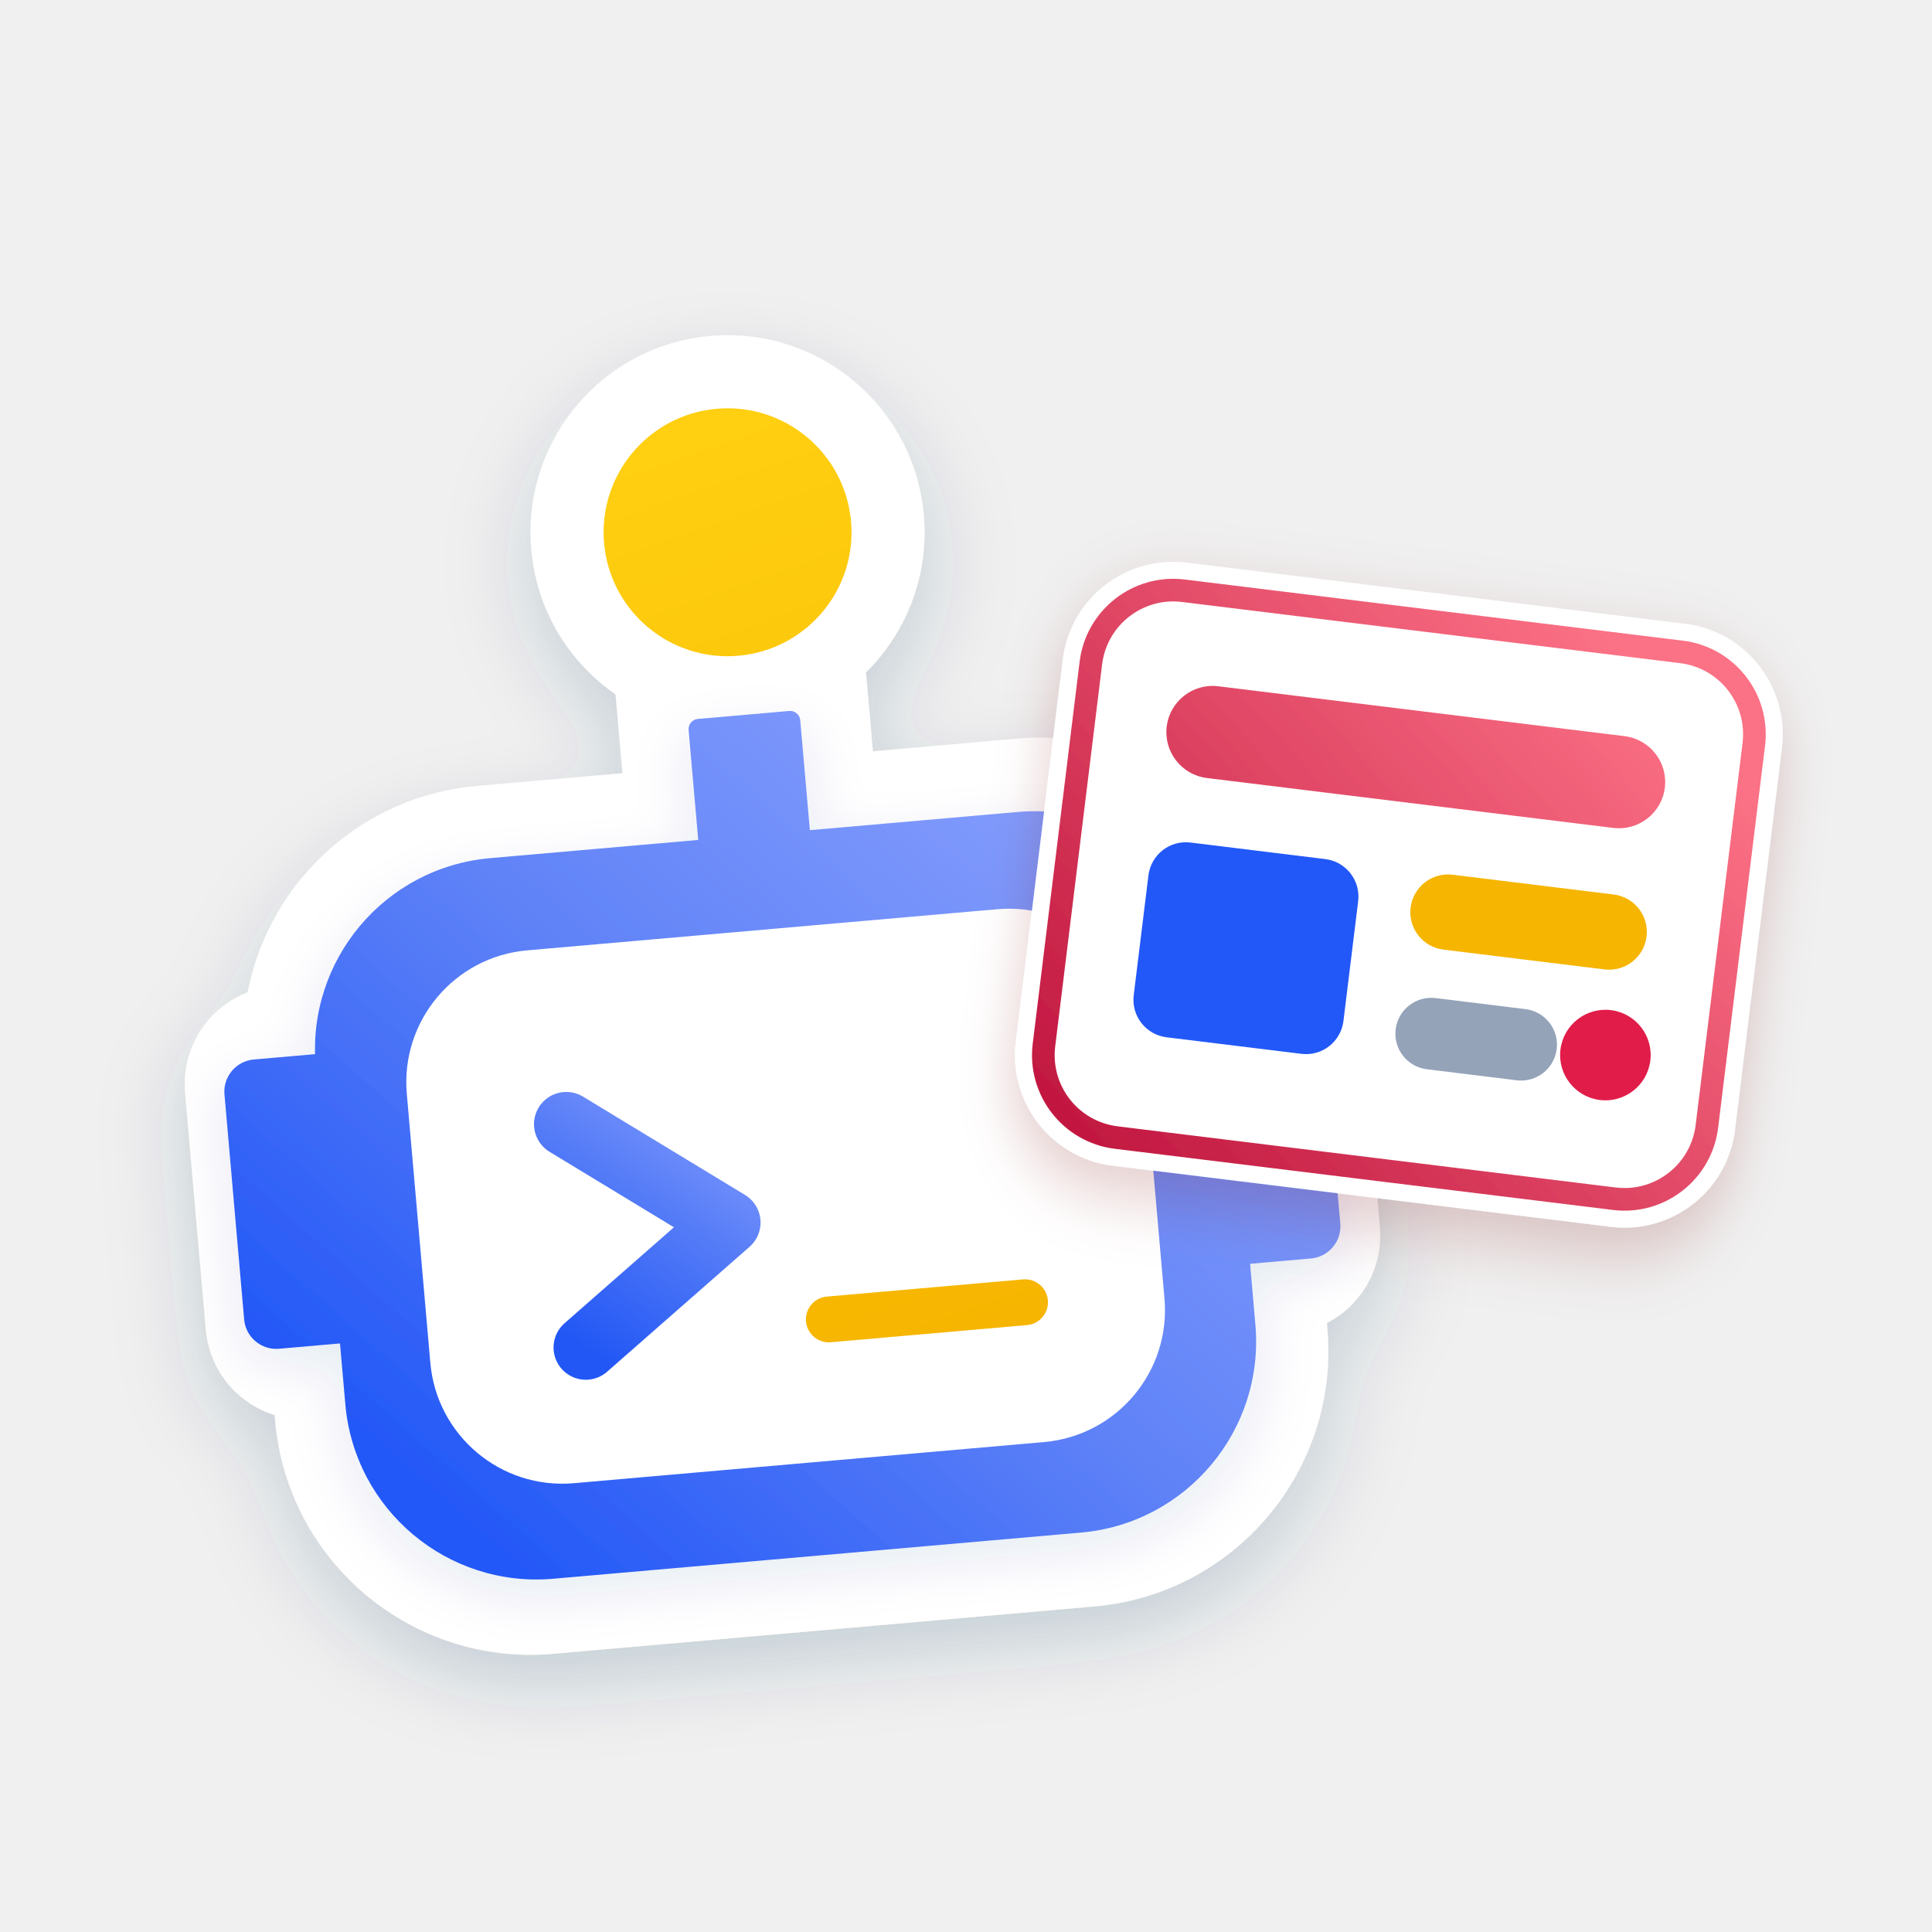
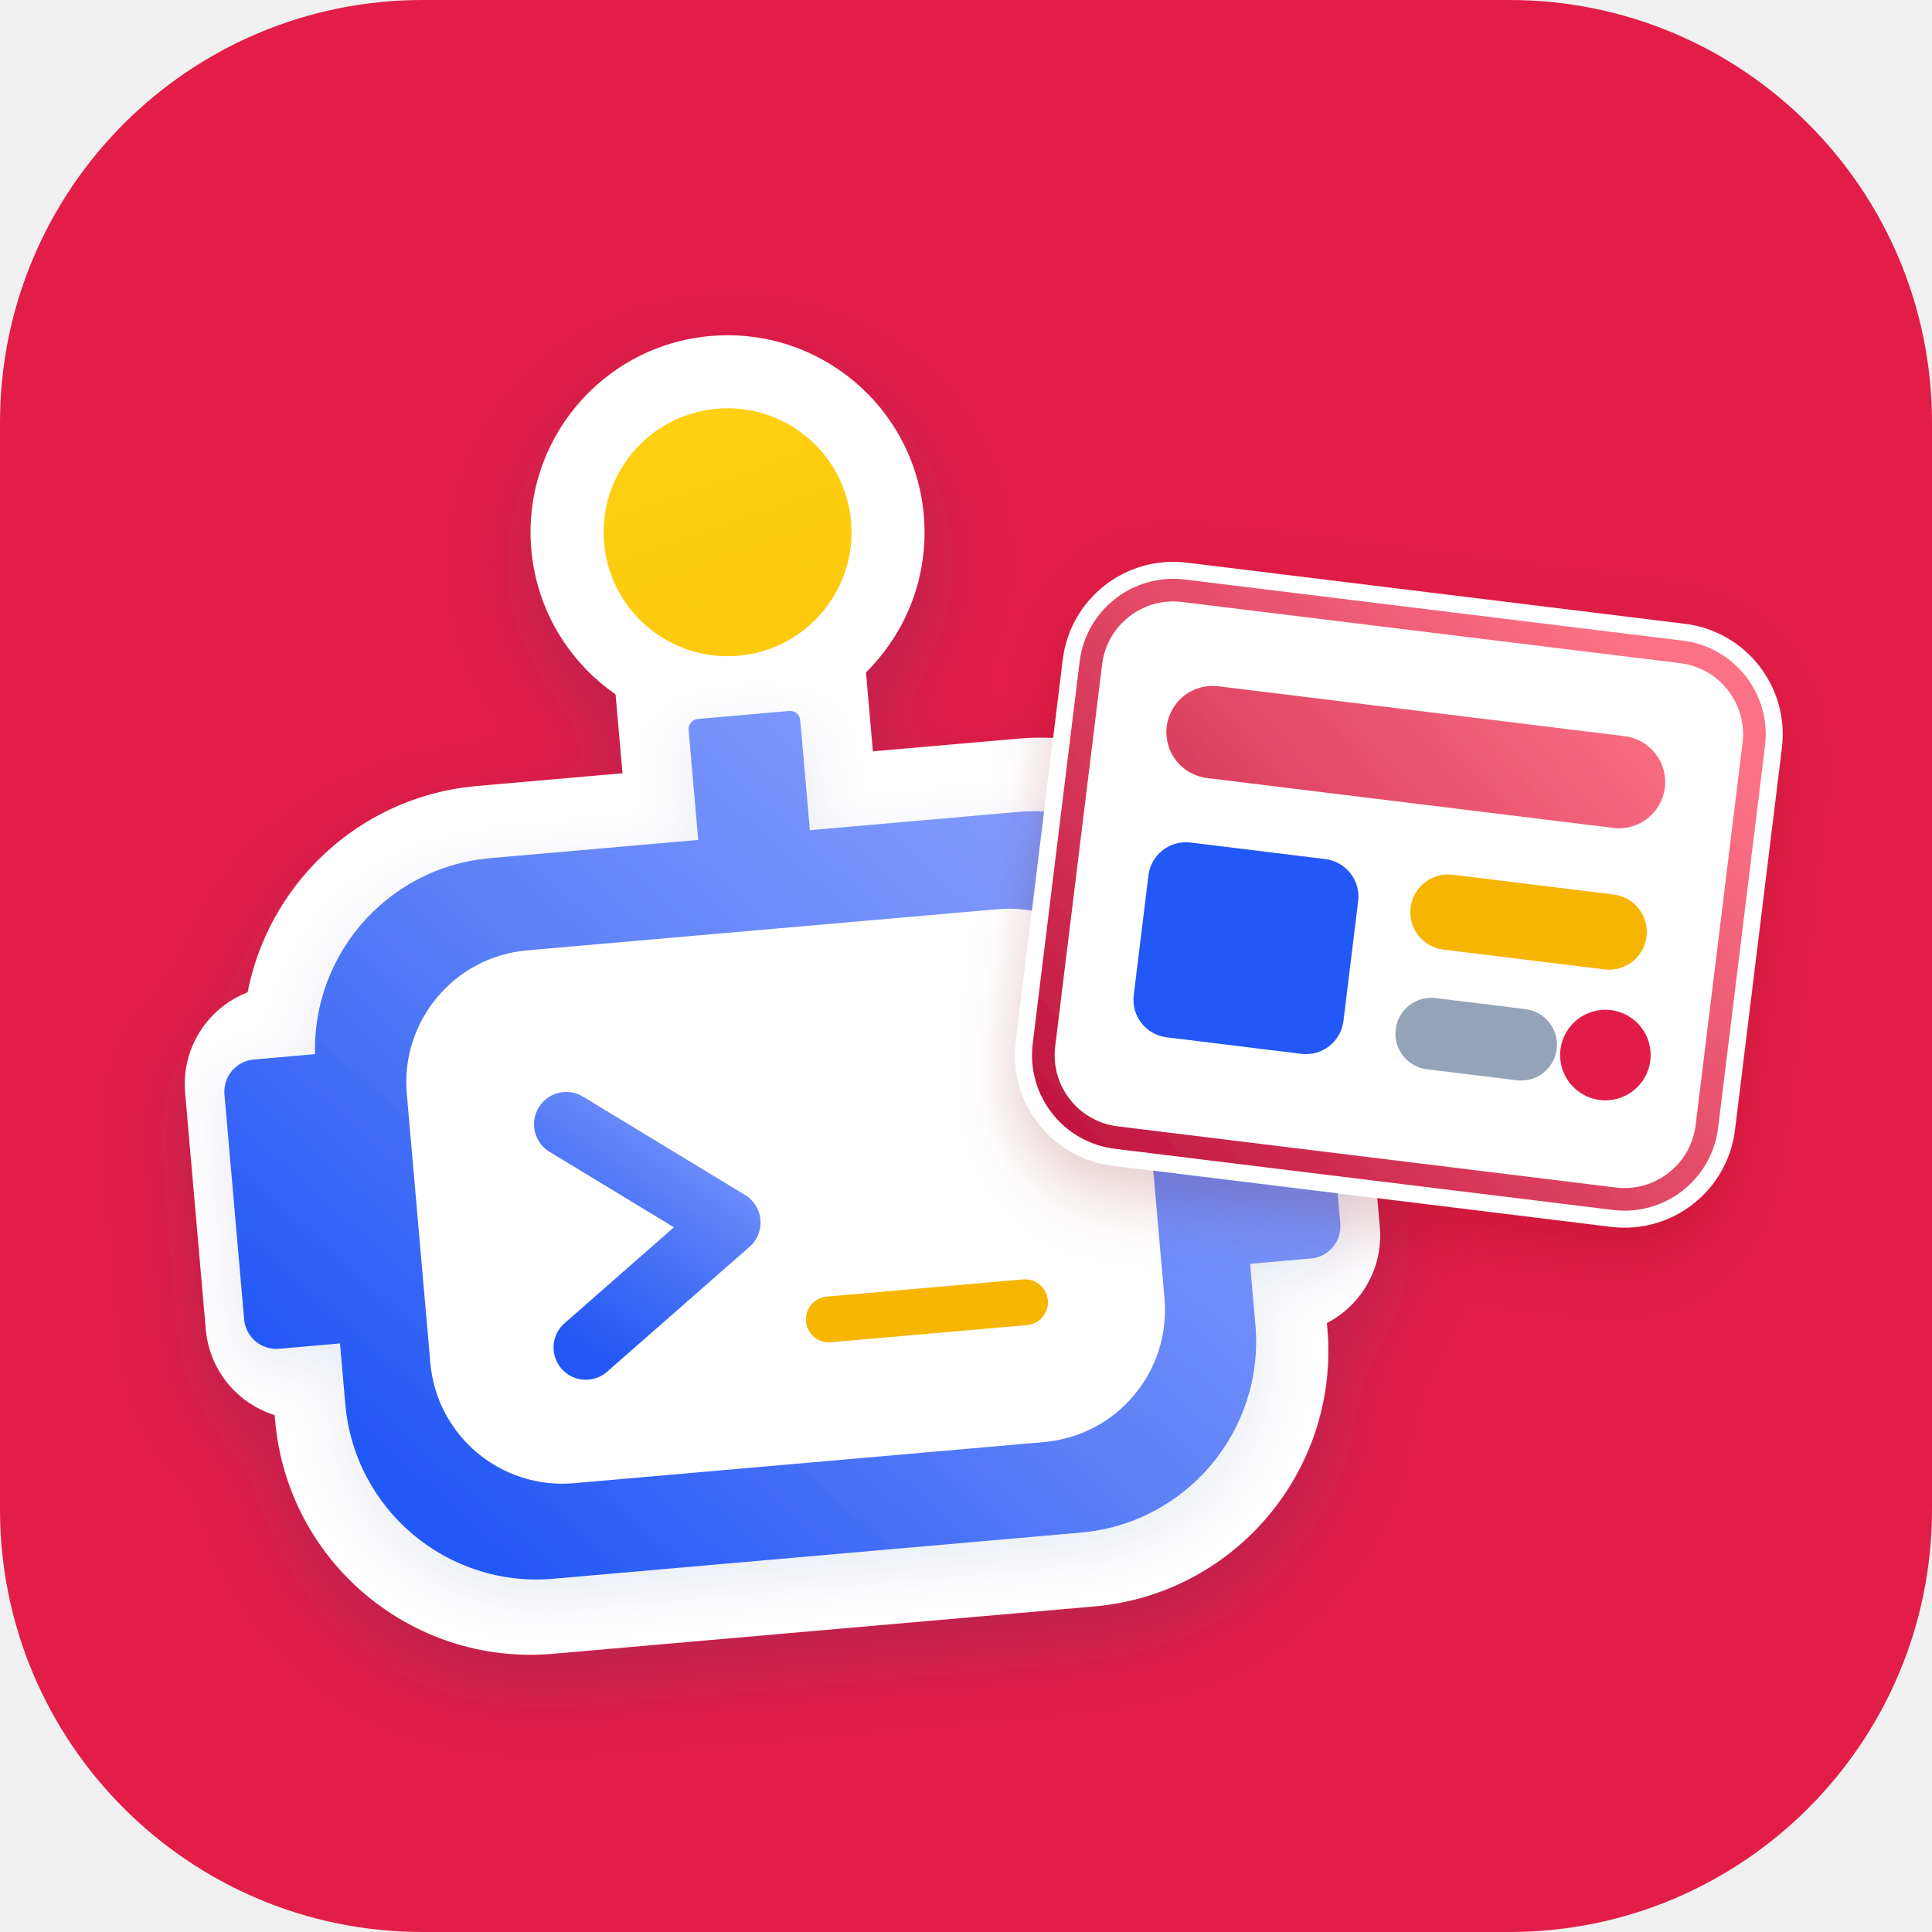
<svg xmlns="http://www.w3.org/2000/svg" width="48" height="48" viewBox="0 0 1024 1024" fill="none" role="img" aria-labelledby="title desc">
  <defs>
    <linearGradient id="blue" x1="279" y1="766" x2="736" y2="334" gradientUnits="userSpaceOnUse">
      <stop offset="0" stop-color="#2458F7" />
      <stop offset=".46" stop-color="#5F82F7" />
      <stop offset="1" stop-color="#8FA5FF" />
    </linearGradient>
    <linearGradient id="mark" x1="380" y1="696" x2="492" y2="557" gradientUnits="userSpaceOnUse">
      <stop offset="0" stop-color="#2257F5" />
      <stop offset=".55" stop-color="#577DF7" />
      <stop offset="1" stop-color="#8CA2FF" />
    </linearGradient>
    <linearGradient id="yellow" x1="481" y1="174" x2="617" y2="713" gradientUnits="userSpaceOnUse">
      <stop offset="0" stop-color="#FFCF11" />
      <stop offset="1" stop-color="#F6B500" />
    </linearGradient>
    <linearGradient id="rose" x1="585" y1="651" x2="855" y2="342" gradientUnits="userSpaceOnUse">
      <stop offset="0" stop-color="#BE123C" />
      <stop offset="1" stop-color="#FB7185" />
    </linearGradient>
    <filter id="soft" x="-12%" y="-12%" width="124%" height="124%">
      <feDropShadow dx="0" dy="18" stdDeviation="24" flood-color="#0b3d62" flood-opacity=".18" />
    </filter>
    <filter id="lift" x="-8%" y="-8%" width="116%" height="116%">
      <feDropShadow dx="0" dy="10" stdDeviation="16" flood-color="#163a88" flood-opacity=".1" />
    </filter>
    <filter id="canvas-shadow" x="-16%" y="-16%" width="132%" height="132%">
      <feDropShadow dx="0" dy="14" stdDeviation="16" flood-color="#7f1d1d" flood-opacity=".2" />
    </filter>
  </defs>
+   <rect width="1024" height="1024" rx="224" fill="#E11D48" />
  <g transform="translate(-40 70) rotate(-5 512 612) scale(.9)">
    <g filter="url(#soft)">
      <rect x="201" y="365" width="622" height="513" rx="151" fill="#fff" />
      <rect x="165" y="472" width="136" height="256" rx="58" fill="#fff" />
      <rect x="723" y="472" width="136" height="256" rx="58" fill="#fff" />
      <rect x="438" y="270" width="148" height="182" rx="2" fill="#fff" />
      <circle cx="512" cy="229" r="116" fill="#fff" />
    </g>
    <g filter="url(#lift)">
      <rect x="243" y="408" width="538" height="426" rx="113" fill="url(#blue)" />
      <rect x="188" y="514" width="90" height="171" rx="19" fill="url(#blue)" />
      <rect x="746" y="514" width="90" height="171" rx="19" fill="url(#blue)" />
      <rect x="479" y="337" width="66" height="119" rx="6" fill="url(#blue)" />
    </g>
    <rect x="295" y="464" width="434" height="315" rx="78" fill="#fff" />
    <circle cx="512" cy="229" r="73" fill="url(#yellow)" />
    <path d="M387 568 477 634 387 700" stroke="url(#mark)" stroke-width="38" stroke-linecap="round" stroke-linejoin="round" />
    <path d="M531 696h116" stroke="url(#yellow)" stroke-width="27" stroke-linecap="round" />
  </g>
  <g transform="rotate(7 722 493)" filter="url(#canvas-shadow)">
    <rect x="562" y="326" width="354" height="292" rx="44" fill="#fff" stroke="#fff" stroke-width="30" />
    <rect x="562" y="326" width="354" height="292" rx="44" fill="#fff" stroke="url(#rose)" stroke-width="12" />
    <rect x="606" y="374" width="266" height="49" rx="24.5" fill="url(#rose)" />
    <rect x="606" y="458" width="112" height="104" rx="20" fill="#2458F7" />
    <rect x="746" y="458" width="126" height="40" rx="20" fill="#F6B500" />
    <rect x="746" y="524" width="86" height="38" rx="19" fill="#94A3B8" />
    <circle cx="858" cy="543" r="24" fill="#E11D48" />
  </g>
</svg>
